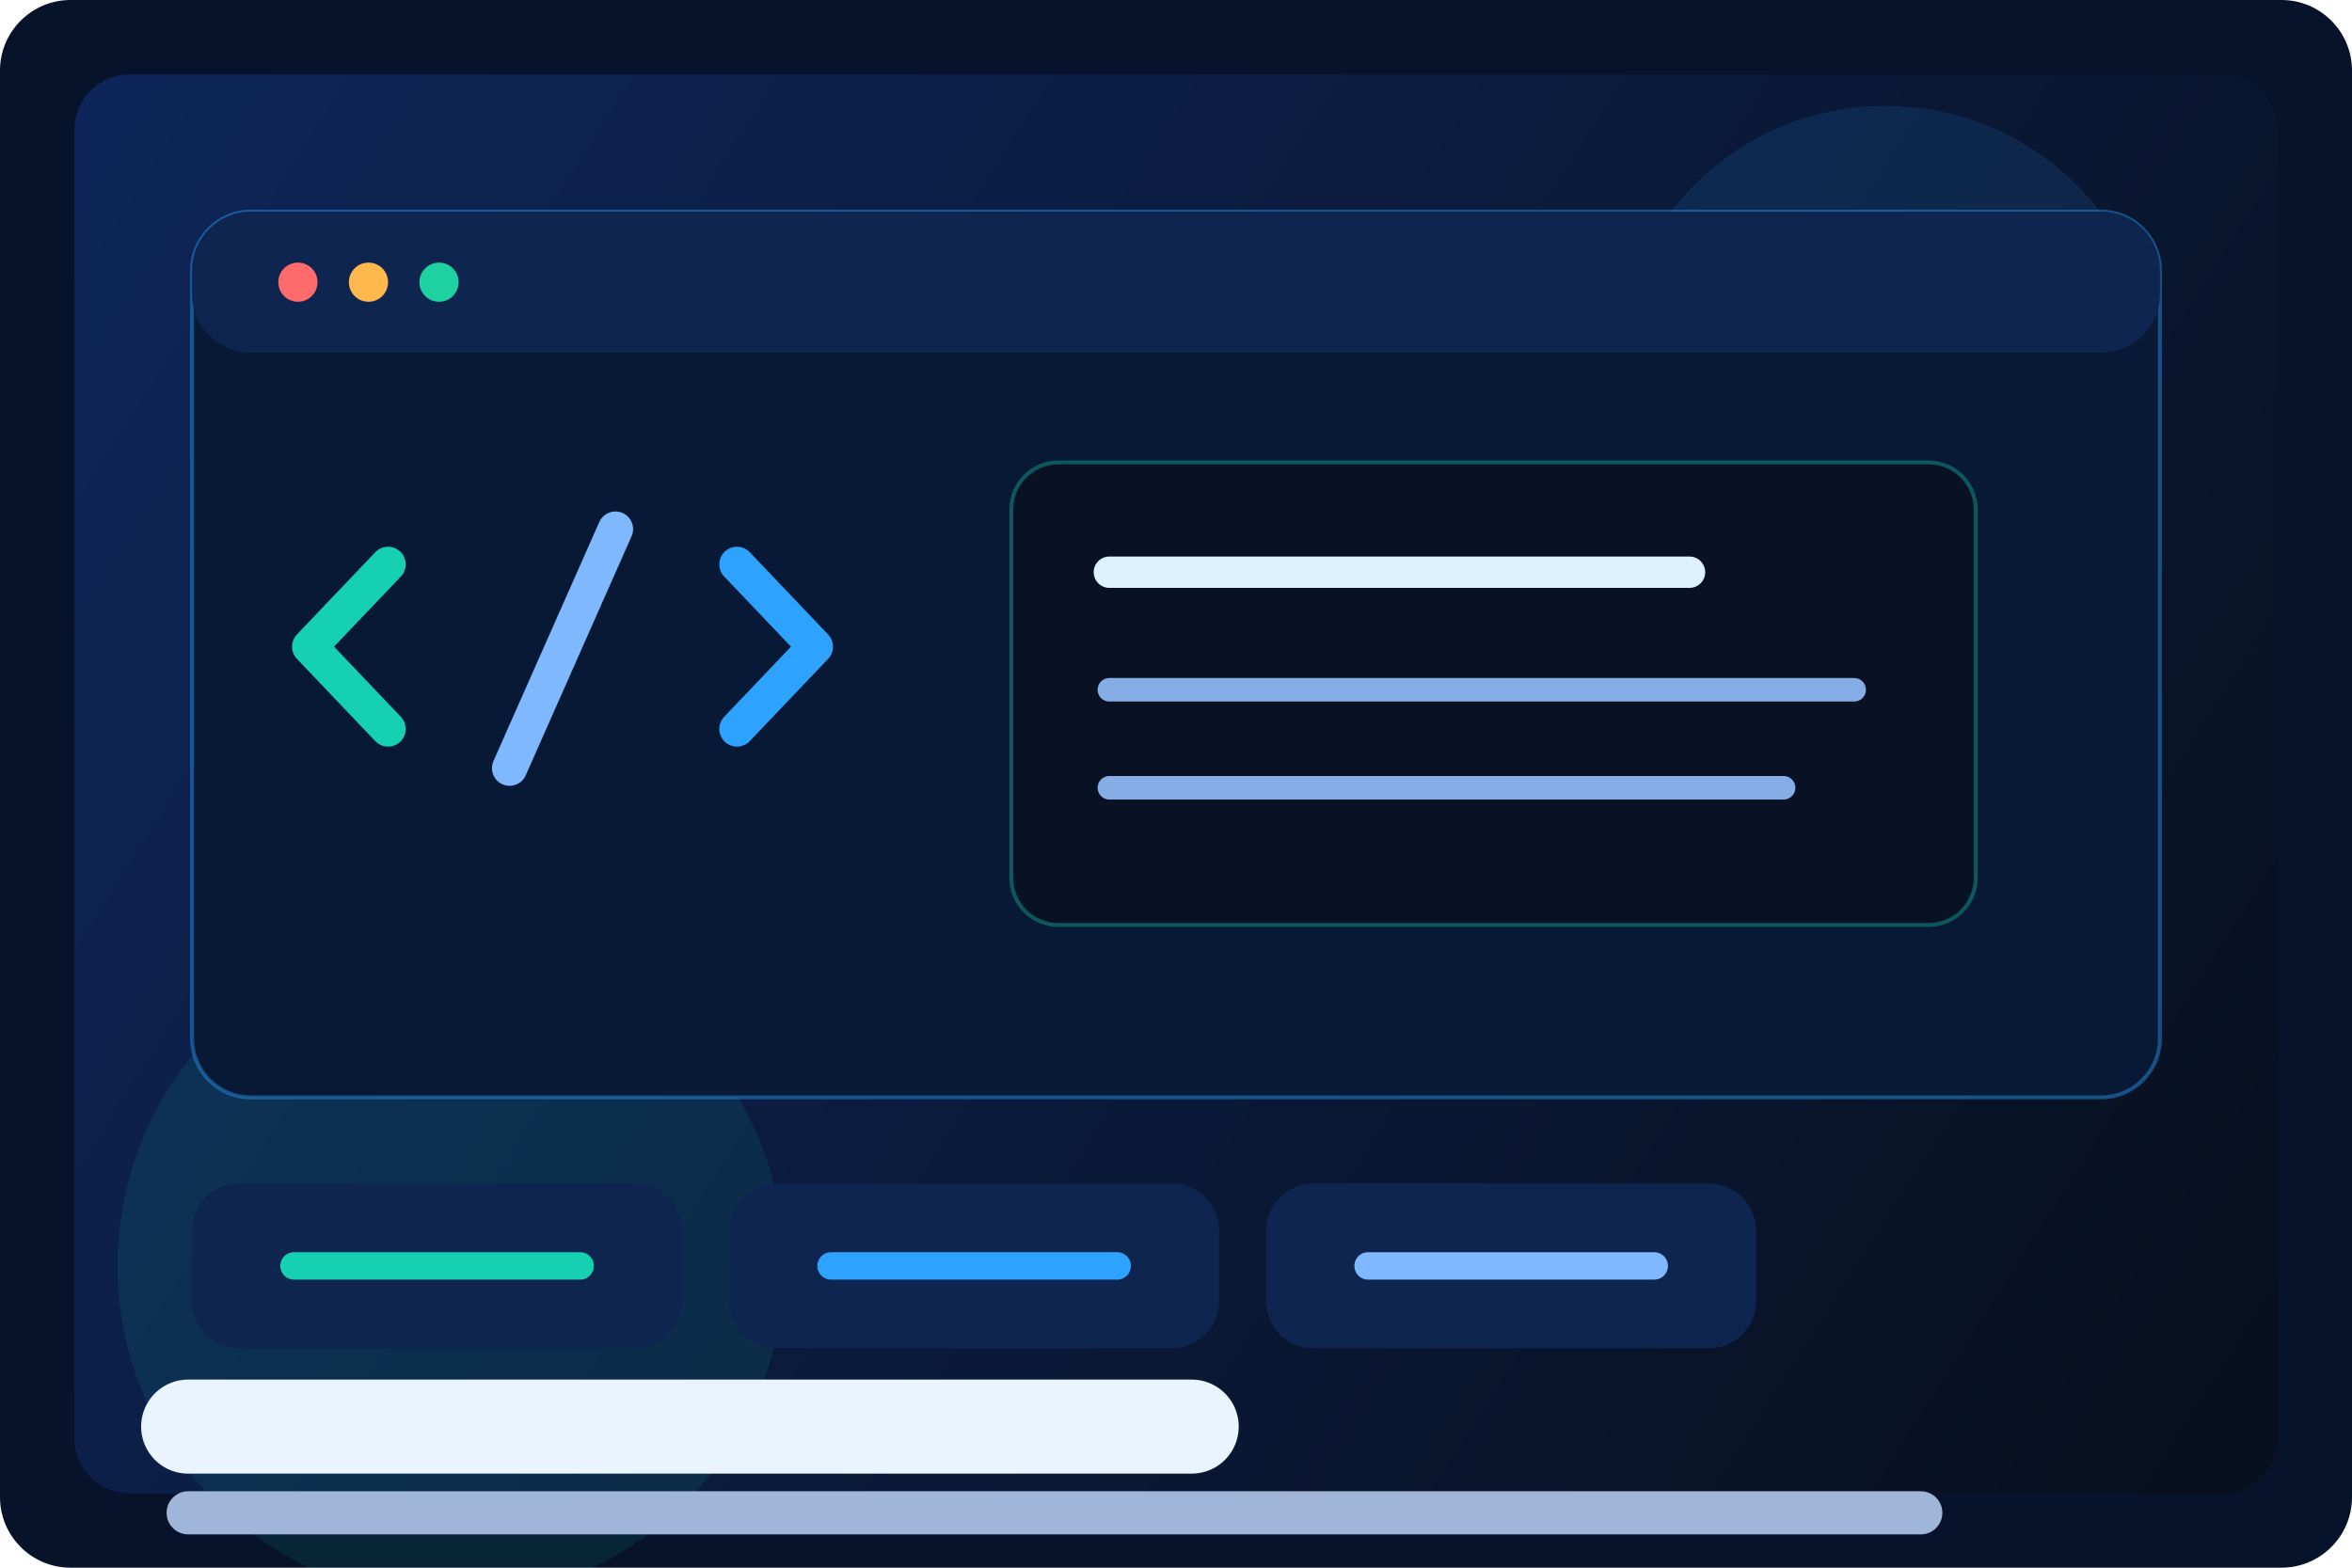
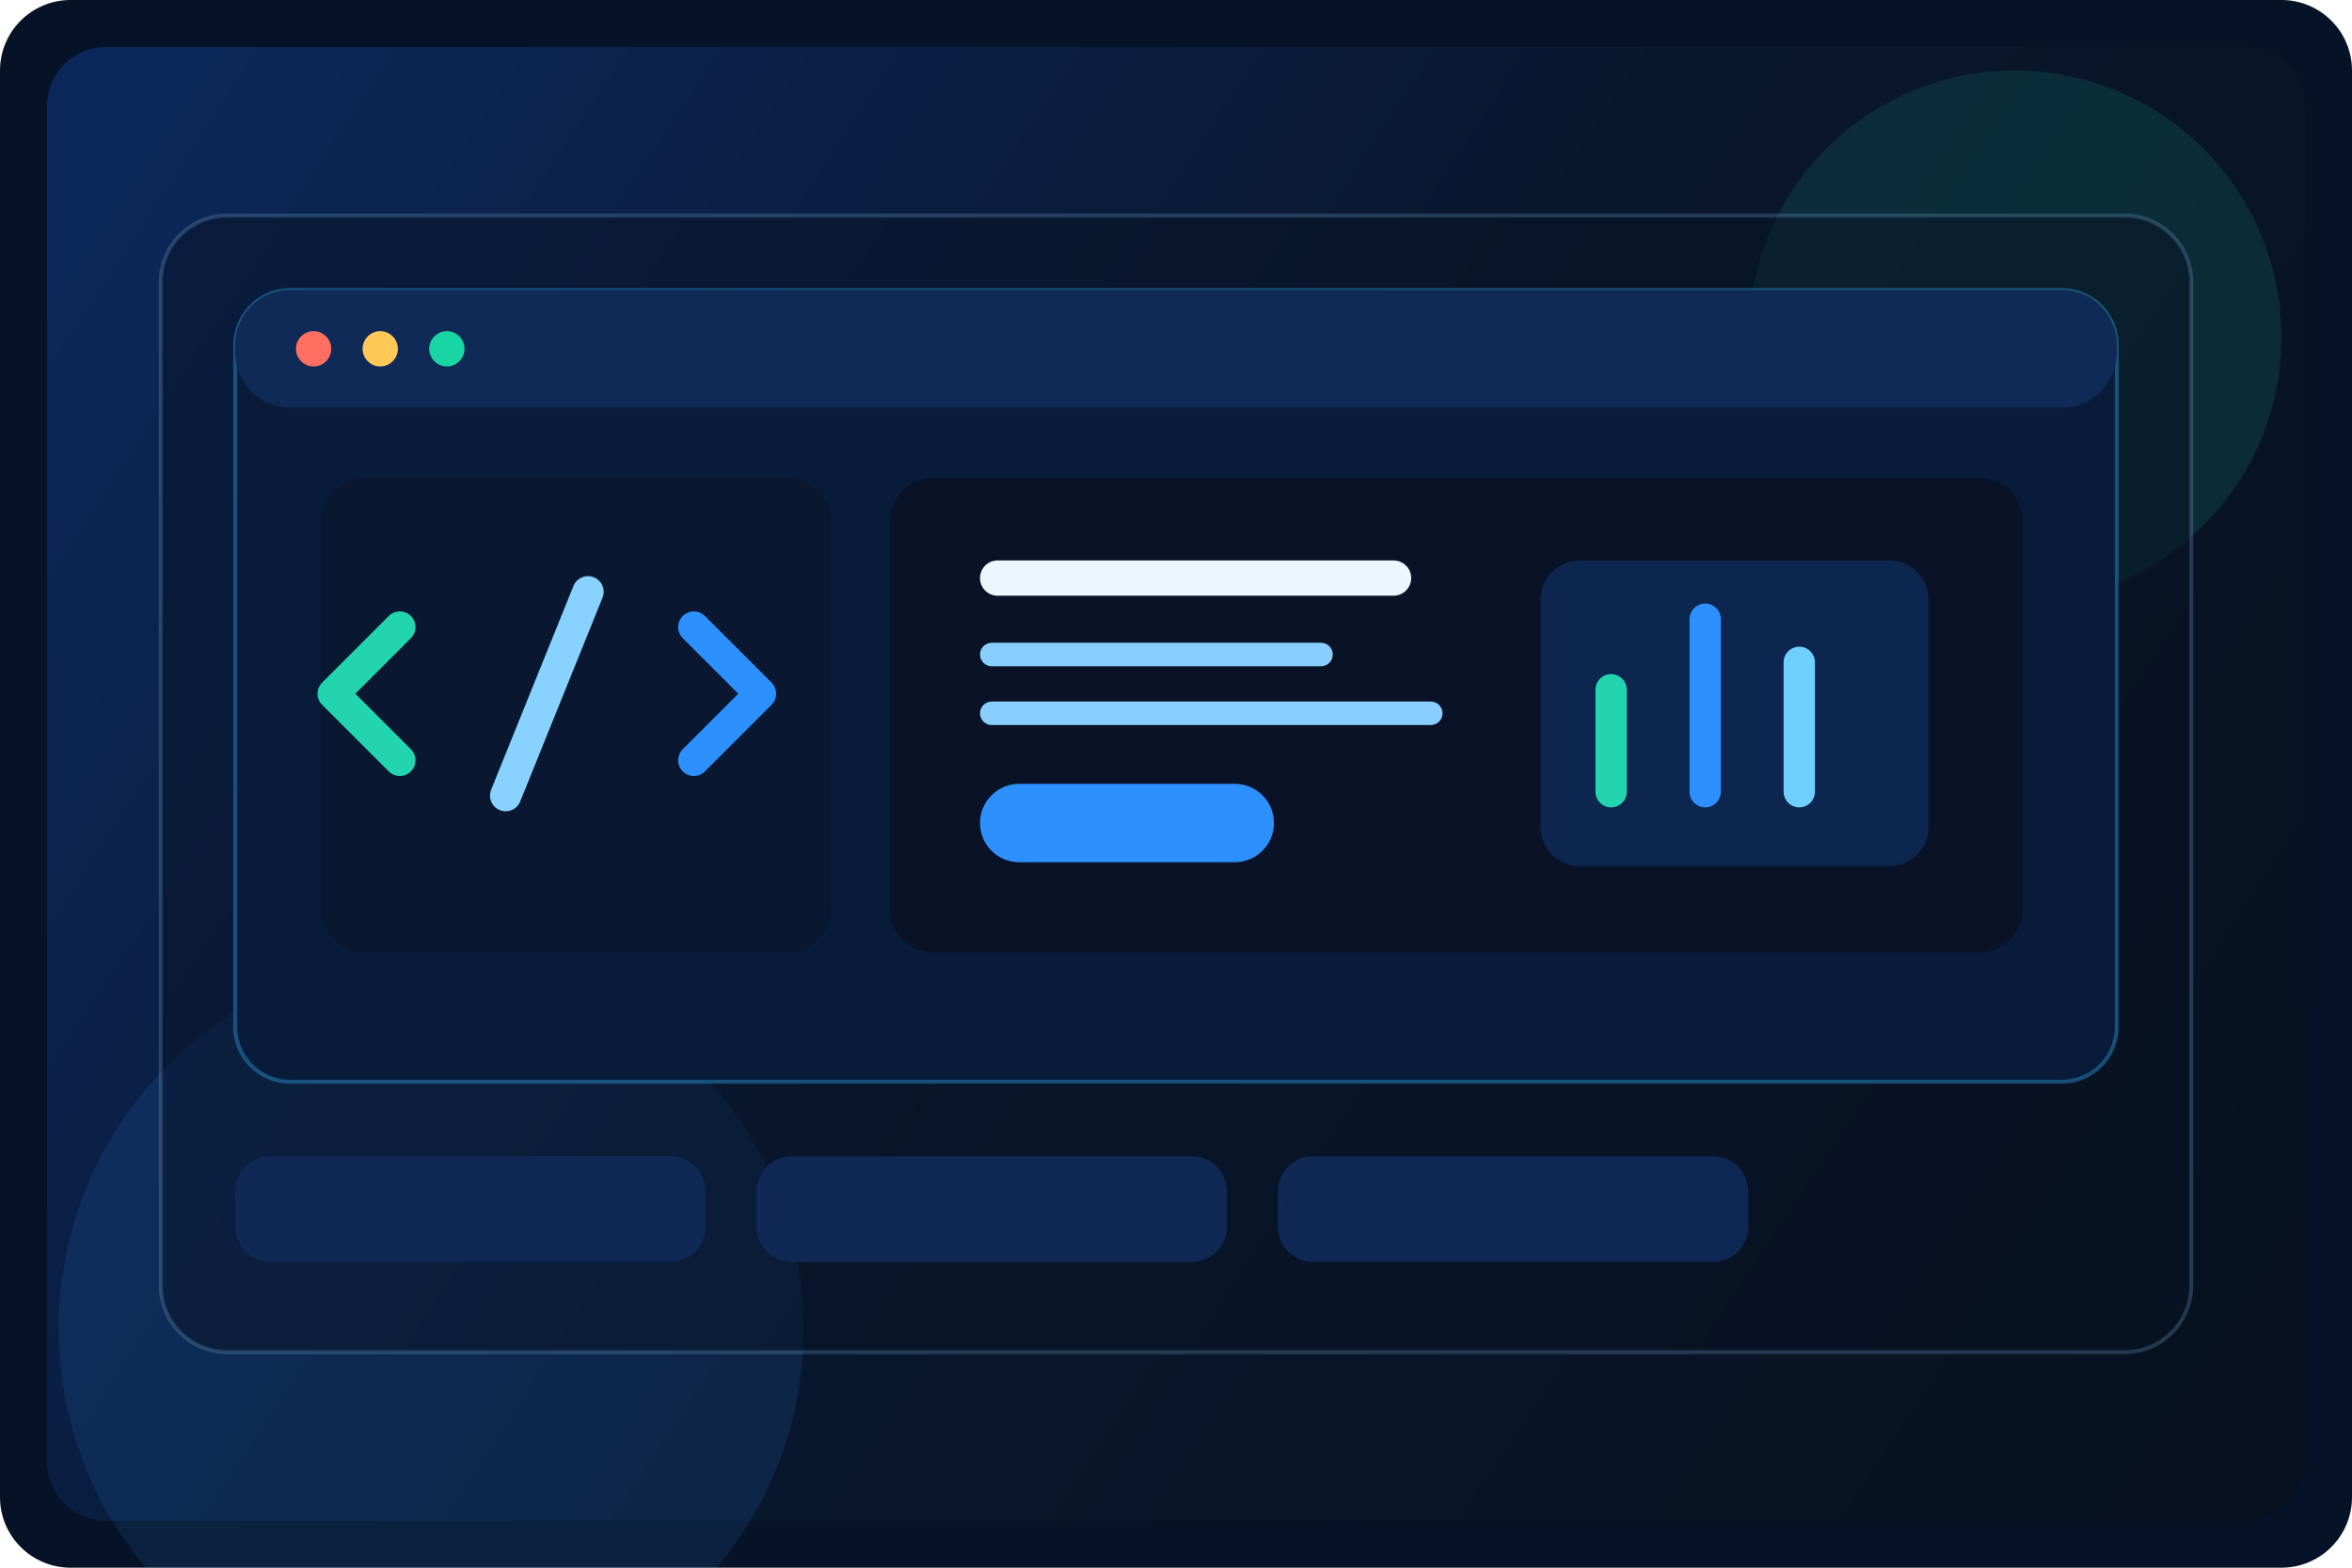
<svg xmlns="http://www.w3.org/2000/svg" width="1200" height="800" viewBox="0 0 1200 800" fill="none">
-   <rect width="1200" height="800" rx="36" fill="#07132B" />
-   <rect x="38" y="38" width="1124" height="724" rx="28" fill="url(#paint0_linear_2_1)" />
-   <circle cx="962" cy="192" r="138" fill="#2DA3FF" fill-opacity="0.12" />
-   <circle cx="230" cy="646" r="170" fill="#15D1B1" fill-opacity="0.1" />
-   <rect x="98" y="108" width="1004" height="452" rx="30" fill="#081936" stroke="#2DA3FF" stroke-opacity="0.42" stroke-width="2" />
-   <rect x="98" y="108" width="1004" height="72" rx="30" fill="#0E254F" />
-   <circle cx="152" cy="144" r="10" fill="#FF6B6B" />
-   <circle cx="188" cy="144" r="10" fill="#FFB84D" />
-   <circle cx="224" cy="144" r="10" fill="#1DD1A1" />
-   <path d="M198 288L158 330L198 372" stroke="#15D1B1" stroke-width="18" stroke-linecap="round" stroke-linejoin="round" />
-   <path d="M314 270L260 392" stroke="#7FB8FF" stroke-width="18" stroke-linecap="round" />
-   <path d="M376 288L416 330L376 372" stroke="#2DA3FF" stroke-width="18" stroke-linecap="round" stroke-linejoin="round" />
-   <rect x="516" y="236" width="492" height="236" rx="24" fill="#091225" stroke="#15D1B1" stroke-opacity="0.35" stroke-width="2" />
-   <path d="M566 292H862" stroke="#DCF3FF" stroke-width="16" stroke-linecap="round" />
-   <path d="M566 352H946" stroke="#86AEE6" stroke-width="12" stroke-linecap="round" />
-   <path d="M566 402H910" stroke="#86AEE6" stroke-width="12" stroke-linecap="round" />
-   <rect x="98" y="604" width="250" height="84" rx="24" fill="#0E254F" />
-   <rect x="372" y="604" width="250" height="84" rx="24" fill="#0E254F" />
-   <rect x="646" y="604" width="250" height="84" rx="24" fill="#0E254F" />
-   <path d="M150 646H296" stroke="#15D1B1" stroke-width="14" stroke-linecap="round" />
-   <path d="M424 646H570" stroke="#2DA3FF" stroke-width="14" stroke-linecap="round" />
-   <path d="M698 646H844" stroke="#7FB8FF" stroke-width="14" stroke-linecap="round" />
-   <path d="M96 728H608" stroke="#EAF4FF" stroke-width="48" stroke-linecap="round" />
-   <path d="M96 772H980" stroke="#9FB6D9" stroke-width="22" stroke-linecap="round" />
+   <rect width="1200" height="800" rx="36" fill="#061227" />
+   <rect x="24" y="24" width="1152" height="752" rx="30" fill="url(#bg2)" />
+   <circle cx="1028" cy="172" r="136" fill="#22D5B0" fill-opacity=".12" />
+   <circle cx="220" cy="678" r="190" fill="#2D90FF" fill-opacity=".12" />
+   <rect x="82" y="110" width="1036" height="580" rx="34" fill="rgba(8,18,37,.5)" stroke="rgba(155,210,255,.2)" stroke-width="2" />
+   <rect x="120" y="148" width="960" height="404" rx="28" fill="#081B39" stroke="rgba(54,187,255,.34)" stroke-width="2" />
+   <rect x="120" y="148" width="960" height="60" rx="28" fill="#102A58" />
+   <circle cx="160" cy="178" r="9" fill="#FF6F61" />
+   <circle cx="194" cy="178" r="9" fill="#FFC857" />
+   <circle cx="228" cy="178" r="9" fill="#19D5A4" />
+   <rect x="164" y="244" width="260" height="242" rx="22" fill="#0A1731" />
+   <rect x="454" y="244" width="578" height="242" rx="22" fill="#091226" />
+   <path d="M204 320L170 354L204 388" stroke="#22D5B0" stroke-width="16" stroke-linecap="round" stroke-linejoin="round" />
+   <path d="M300 302L258 406" stroke="#88D2FF" stroke-width="16" stroke-linecap="round" />
+   <path d="M354 320L388 354L354 388" stroke="#2D90FF" stroke-width="16" stroke-linecap="round" stroke-linejoin="round" />
+   <rect x="500" y="286" width="220" height="18" rx="9" fill="#ECF6FF" />
+   <rect x="500" y="328" width="180" height="12" rx="6" fill="#88CFFF" />
+   <rect x="500" y="358" width="236" height="12" rx="6" fill="#88CFFF" />
+   <rect x="500" y="400" width="150" height="40" rx="20" fill="#2D90FF" />
+   <rect x="786" y="286" width="198" height="156" rx="20" fill="#0C264F" />
+   <path d="M822 404V352" stroke="#22D5B0" stroke-width="16" stroke-linecap="round" />
+   <path d="M870 404V316" stroke="#2D90FF" stroke-width="16" stroke-linecap="round" />
+   <path d="M918 404V338" stroke="#6FD0FF" stroke-width="16" stroke-linecap="round" />
+   <rect x="120" y="590" width="240" height="54" rx="18" fill="rgba(16,42,88,.92)" />
+   <rect x="386" y="590" width="240" height="54" rx="18" fill="rgba(16,42,88,.92)" />
+   <rect x="652" y="590" width="240" height="54" rx="18" fill="rgba(16,42,88,.92)" />
  <defs>
-     <linearGradient id="paint0_linear_2_1" x1="54" y1="64" x2="1132" y2="754" gradientUnits="userSpaceOnUse">
-       <stop stop-color="#0D2558" />
-       <stop offset="1" stop-color="#08101F" />
+     <linearGradient id="bg2" x1="58" y1="44" x2="1144" y2="758" gradientUnits="userSpaceOnUse">
+       <stop stop-color="#0C285B" />
+       <stop offset=".5" stop-color="#09172E" />
+       <stop offset="1" stop-color="#07111F" />
    </linearGradient>
  </defs>
</svg>
